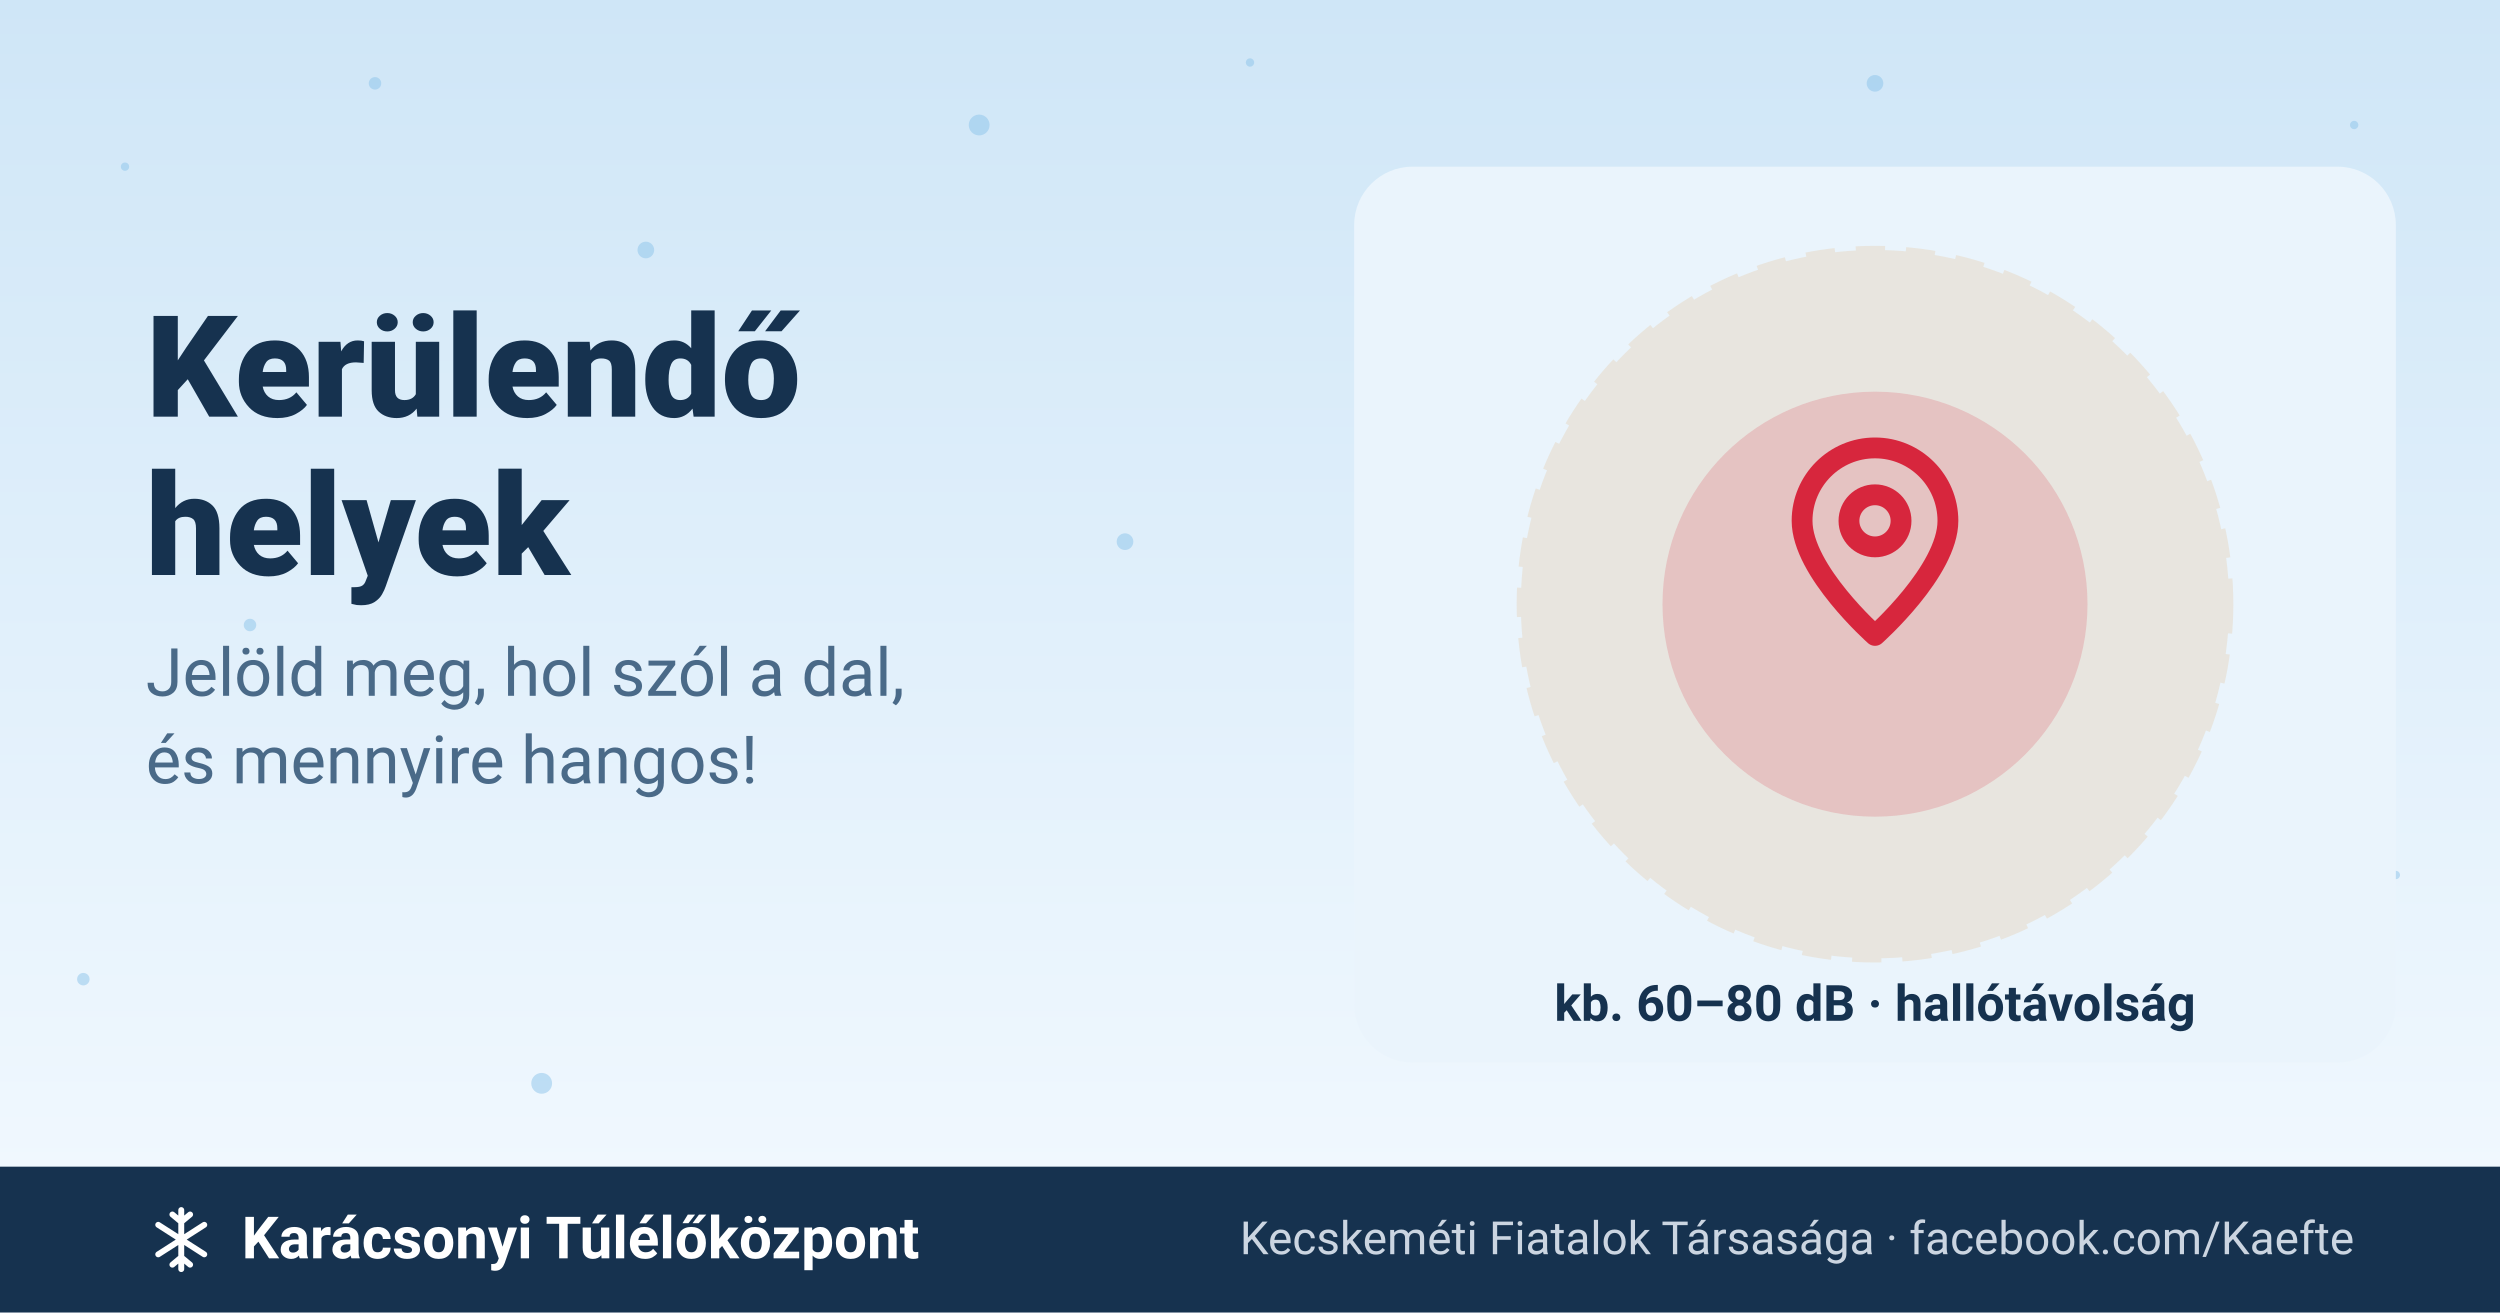
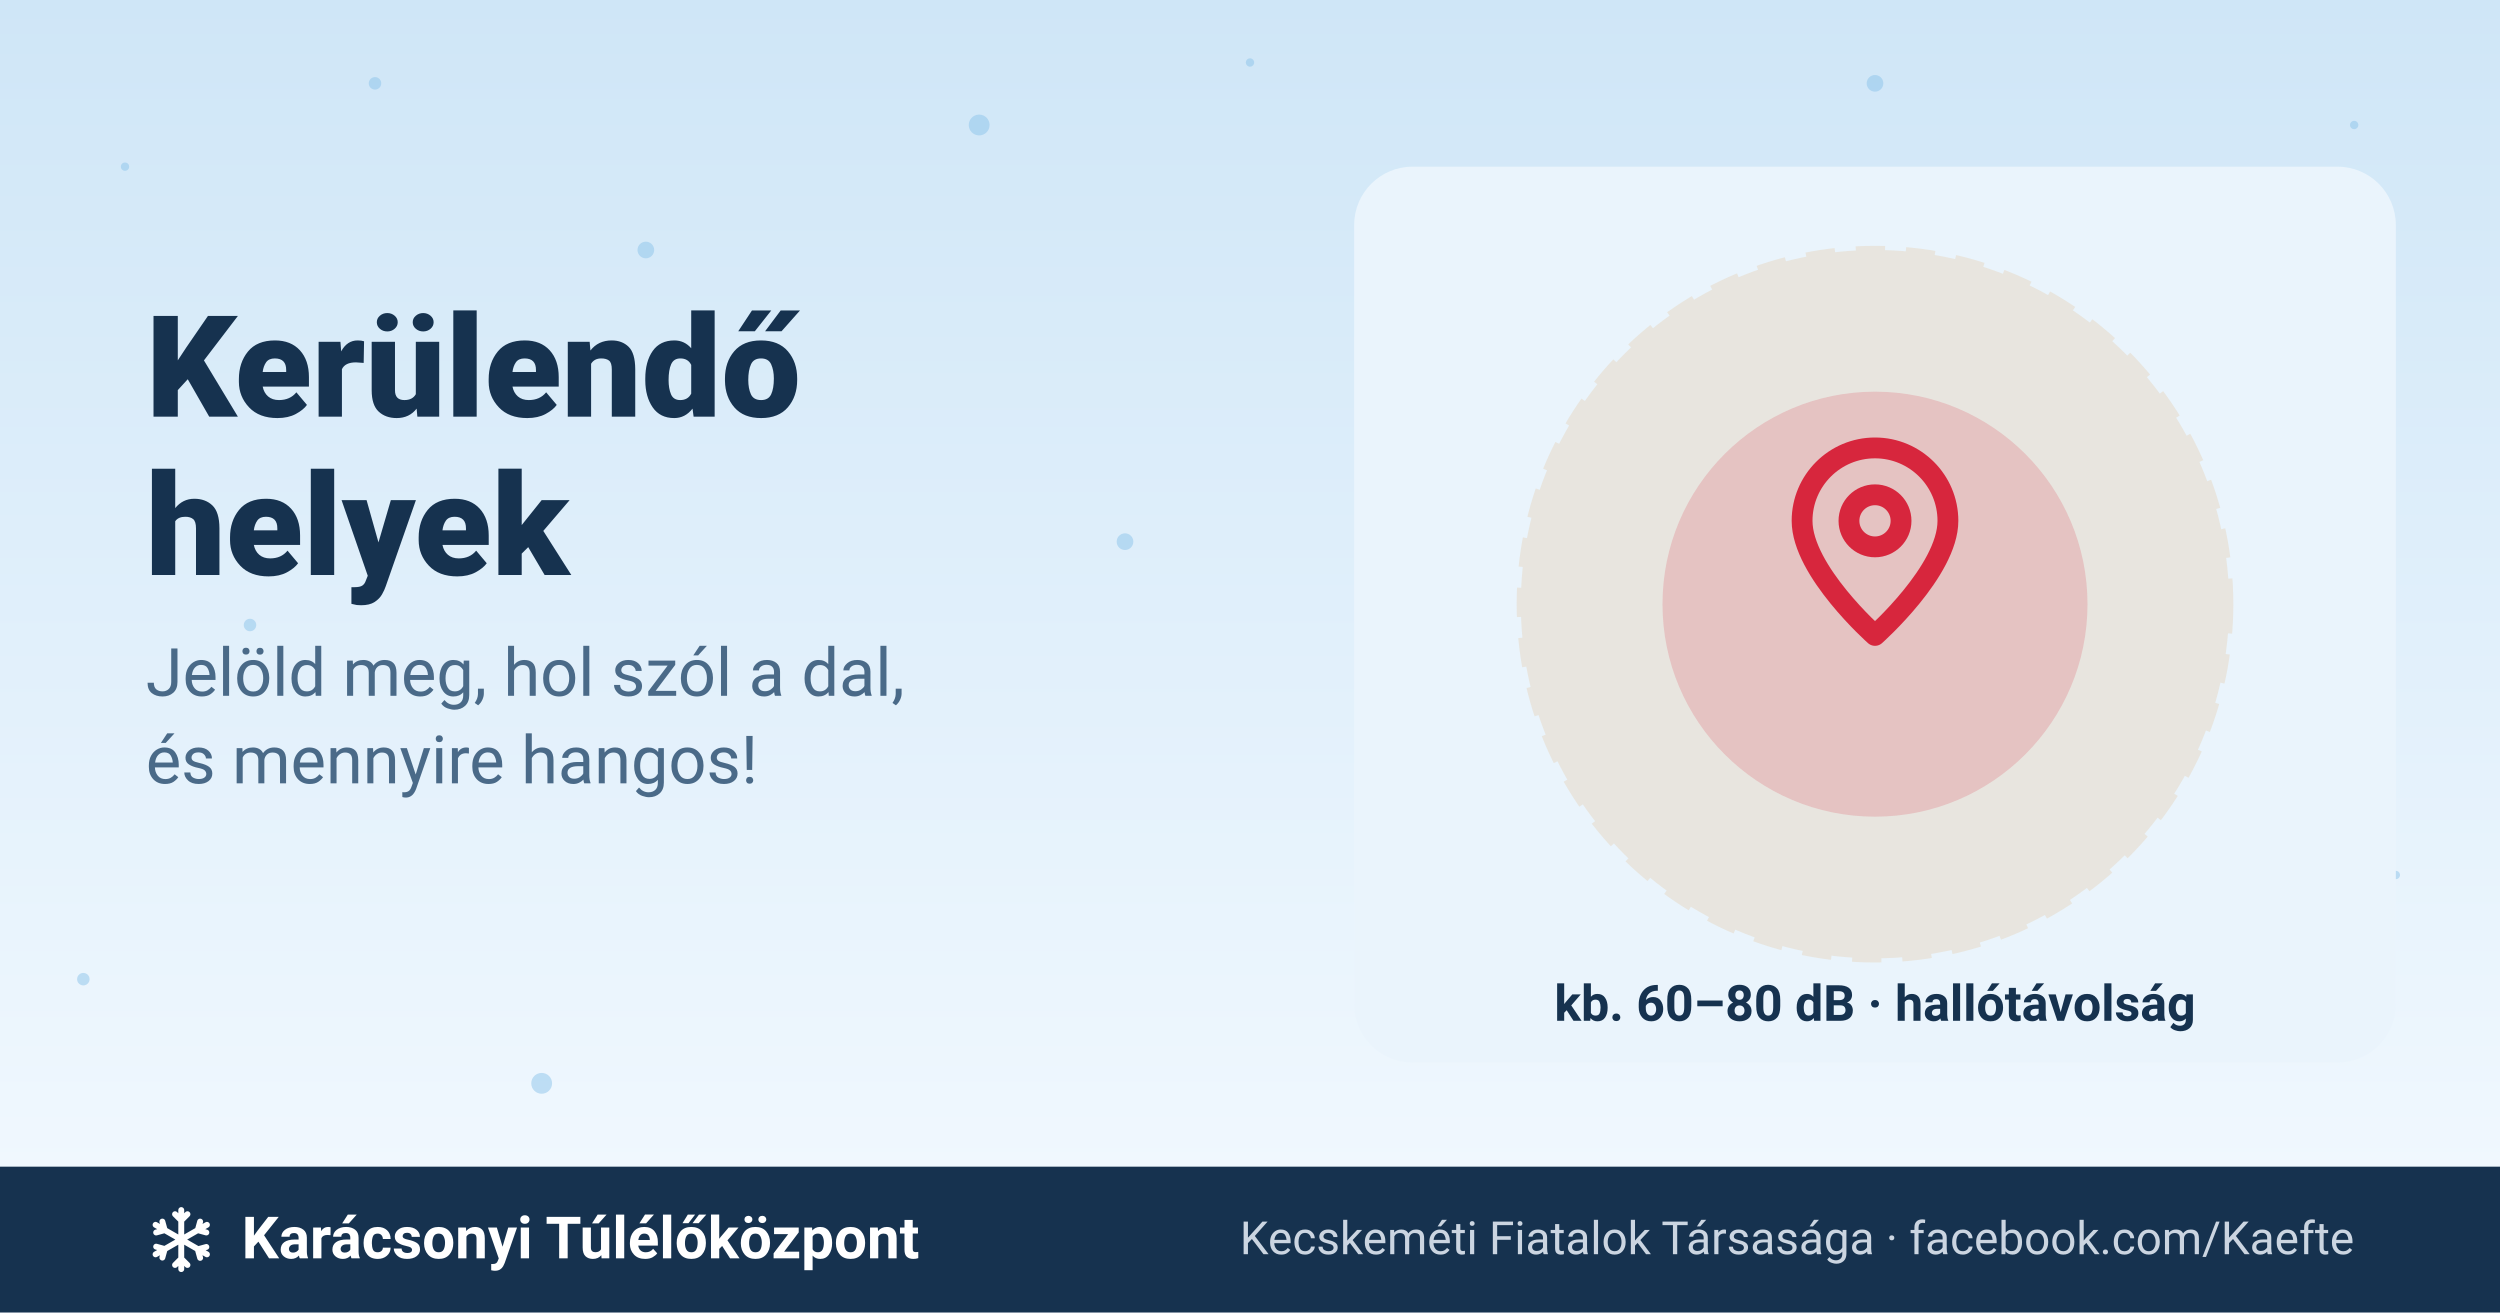
<svg xmlns="http://www.w3.org/2000/svg" viewBox="0 0 1200 630" font-family="system-ui,'Segoe UI',Roboto,'DejaVu Sans',Arial,sans-serif">
  <defs>
    <linearGradient id="bgdanger" x1="0" y1="0" x2="0" y2="1">
      <stop offset="0" stop-color="#cfe6f7" />
      <stop offset="1" stop-color="#f4faff" />
    </linearGradient>
  </defs>
  <rect width="1200" height="630" fill="url(#bgdanger)" />
  <circle cx="60" cy="80" r="2" fill="#8cc3ea" opacity="0.5" />
  <circle cx="180" cy="40" r="3" fill="#8cc3ea" opacity="0.5" />
  <circle cx="310" cy="120" r="4" fill="#8cc3ea" opacity="0.5" />
  <circle cx="470" cy="60" r="5" fill="#8cc3ea" opacity="0.5" />
  <circle cx="600" cy="30" r="2" fill="#8cc3ea" opacity="0.5" />
  <circle cx="760" cy="90" r="3" fill="#8cc3ea" opacity="0.5" />
  <circle cx="900" cy="40" r="4" fill="#8cc3ea" opacity="0.5" />
  <circle cx="1040" cy="110" r="5" fill="#8cc3ea" opacity="0.5" />
  <circle cx="1130" cy="60" r="2" fill="#8cc3ea" opacity="0.5" />
  <circle cx="120" cy="300" r="3" fill="#8cc3ea" opacity="0.5" />
  <circle cx="540" cy="260" r="4" fill="#8cc3ea" opacity="0.5" />
  <circle cx="980" cy="330" r="5" fill="#8cc3ea" opacity="0.5" />
  <circle cx="1150" cy="420" r="2" fill="#8cc3ea" opacity="0.5" />
  <circle cx="40" cy="470" r="3" fill="#8cc3ea" opacity="0.5" />
  <circle cx="700" cy="500" r="4" fill="#8cc3ea" opacity="0.5" />
  <circle cx="260" cy="520" r="5" fill="#8cc3ea" opacity="0.5" />
  <rect x="0" y="560" width="1200" height="70" fill="#16324f" />
  <g transform="translate(70,578) scale(1.416667)" fill="none" stroke="#fff" stroke-width="2" stroke-linecap="round" stroke-linejoin="round">
-     <path d="M12 2v20M4.2 7l15.6 10M4.2 17L19.8 7M9 3.5l3 2.5 3-2.5M9 20.5l3-2.5 3 2.5" />
+     <path d="M12.0 2.0L12.0 22.0M20.7 7.0L3.3 17.0M20.7 17.0L3.3 7.0M12.0 5.5l-2.1 -2.1M12.0 5.5l2.1 -2.1M6.4 8.8l-2.9 0.8M6.4 8.8l-0.8 -2.9M6.4 15.2l-0.8 2.9M6.4 15.2l-2.9 -0.8M12.0 18.5l2.1 2.1M12.0 18.5l-2.1 2.1M17.6 15.3l2.9 -0.8M17.6 15.3l0.8 2.9M17.6 8.8l0.8 -2.9M17.6 8.8l2.9 0.8" />
  </g>
  <text x="116" y="604" font-size="28" font-weight="700" fill="#fff">Karácsonyi Túlélőközpont</text>
  <text x="1130" y="602" font-size="22" fill="#cbd5e1" text-anchor="end">Kecskeméti Fiatalok Társasága · facebook.com/Kaefte</text>
  <text x="70" y="200" font-size="68" font-weight="800" fill="#16324f">Kerülendő</text>
  <text x="70" y="276" font-size="68" font-weight="800" fill="#16324f">helyek</text>
  <text x="70" y="334" font-size="32" fill="#4a6a88">Jelöld meg, hol szól a dal,</text>
  <text x="70" y="376" font-size="32" fill="#4a6a88">és mennyire hangos!</text>
  <g transform="translate(650,50)">
    <rect x="0" y="30" width="500" height="430" rx="28" fill="#eaf4fc" />
    <circle cx="250" cy="240" r="170" fill="#d97706" opacity=".12" stroke="#d97706" stroke-width="4" stroke-dasharray="14 10" />
    <circle cx="250" cy="240" r="100" fill="#d7263d" opacity=".18" stroke="#d7263d" stroke-width="4" />
    <g transform="translate(190,150) scale(5)" fill="none" stroke="#d7263d" stroke-width="2" stroke-linecap="round" stroke-linejoin="round">
      <path d="M12 21s-7-6.2-7-11a7 7 0 0114 0c0 4.8-7 11-7 11zM12 12.5a2.5 2.5 0 100-5 2.5 2.5 0 000 5z" />
    </g>
    <text x="250" y="440" font-size="24" font-weight="700" fill="#16324f" text-anchor="middle">kb. 60–80 dB · hallótávolság</text>
  </g>
</svg>
